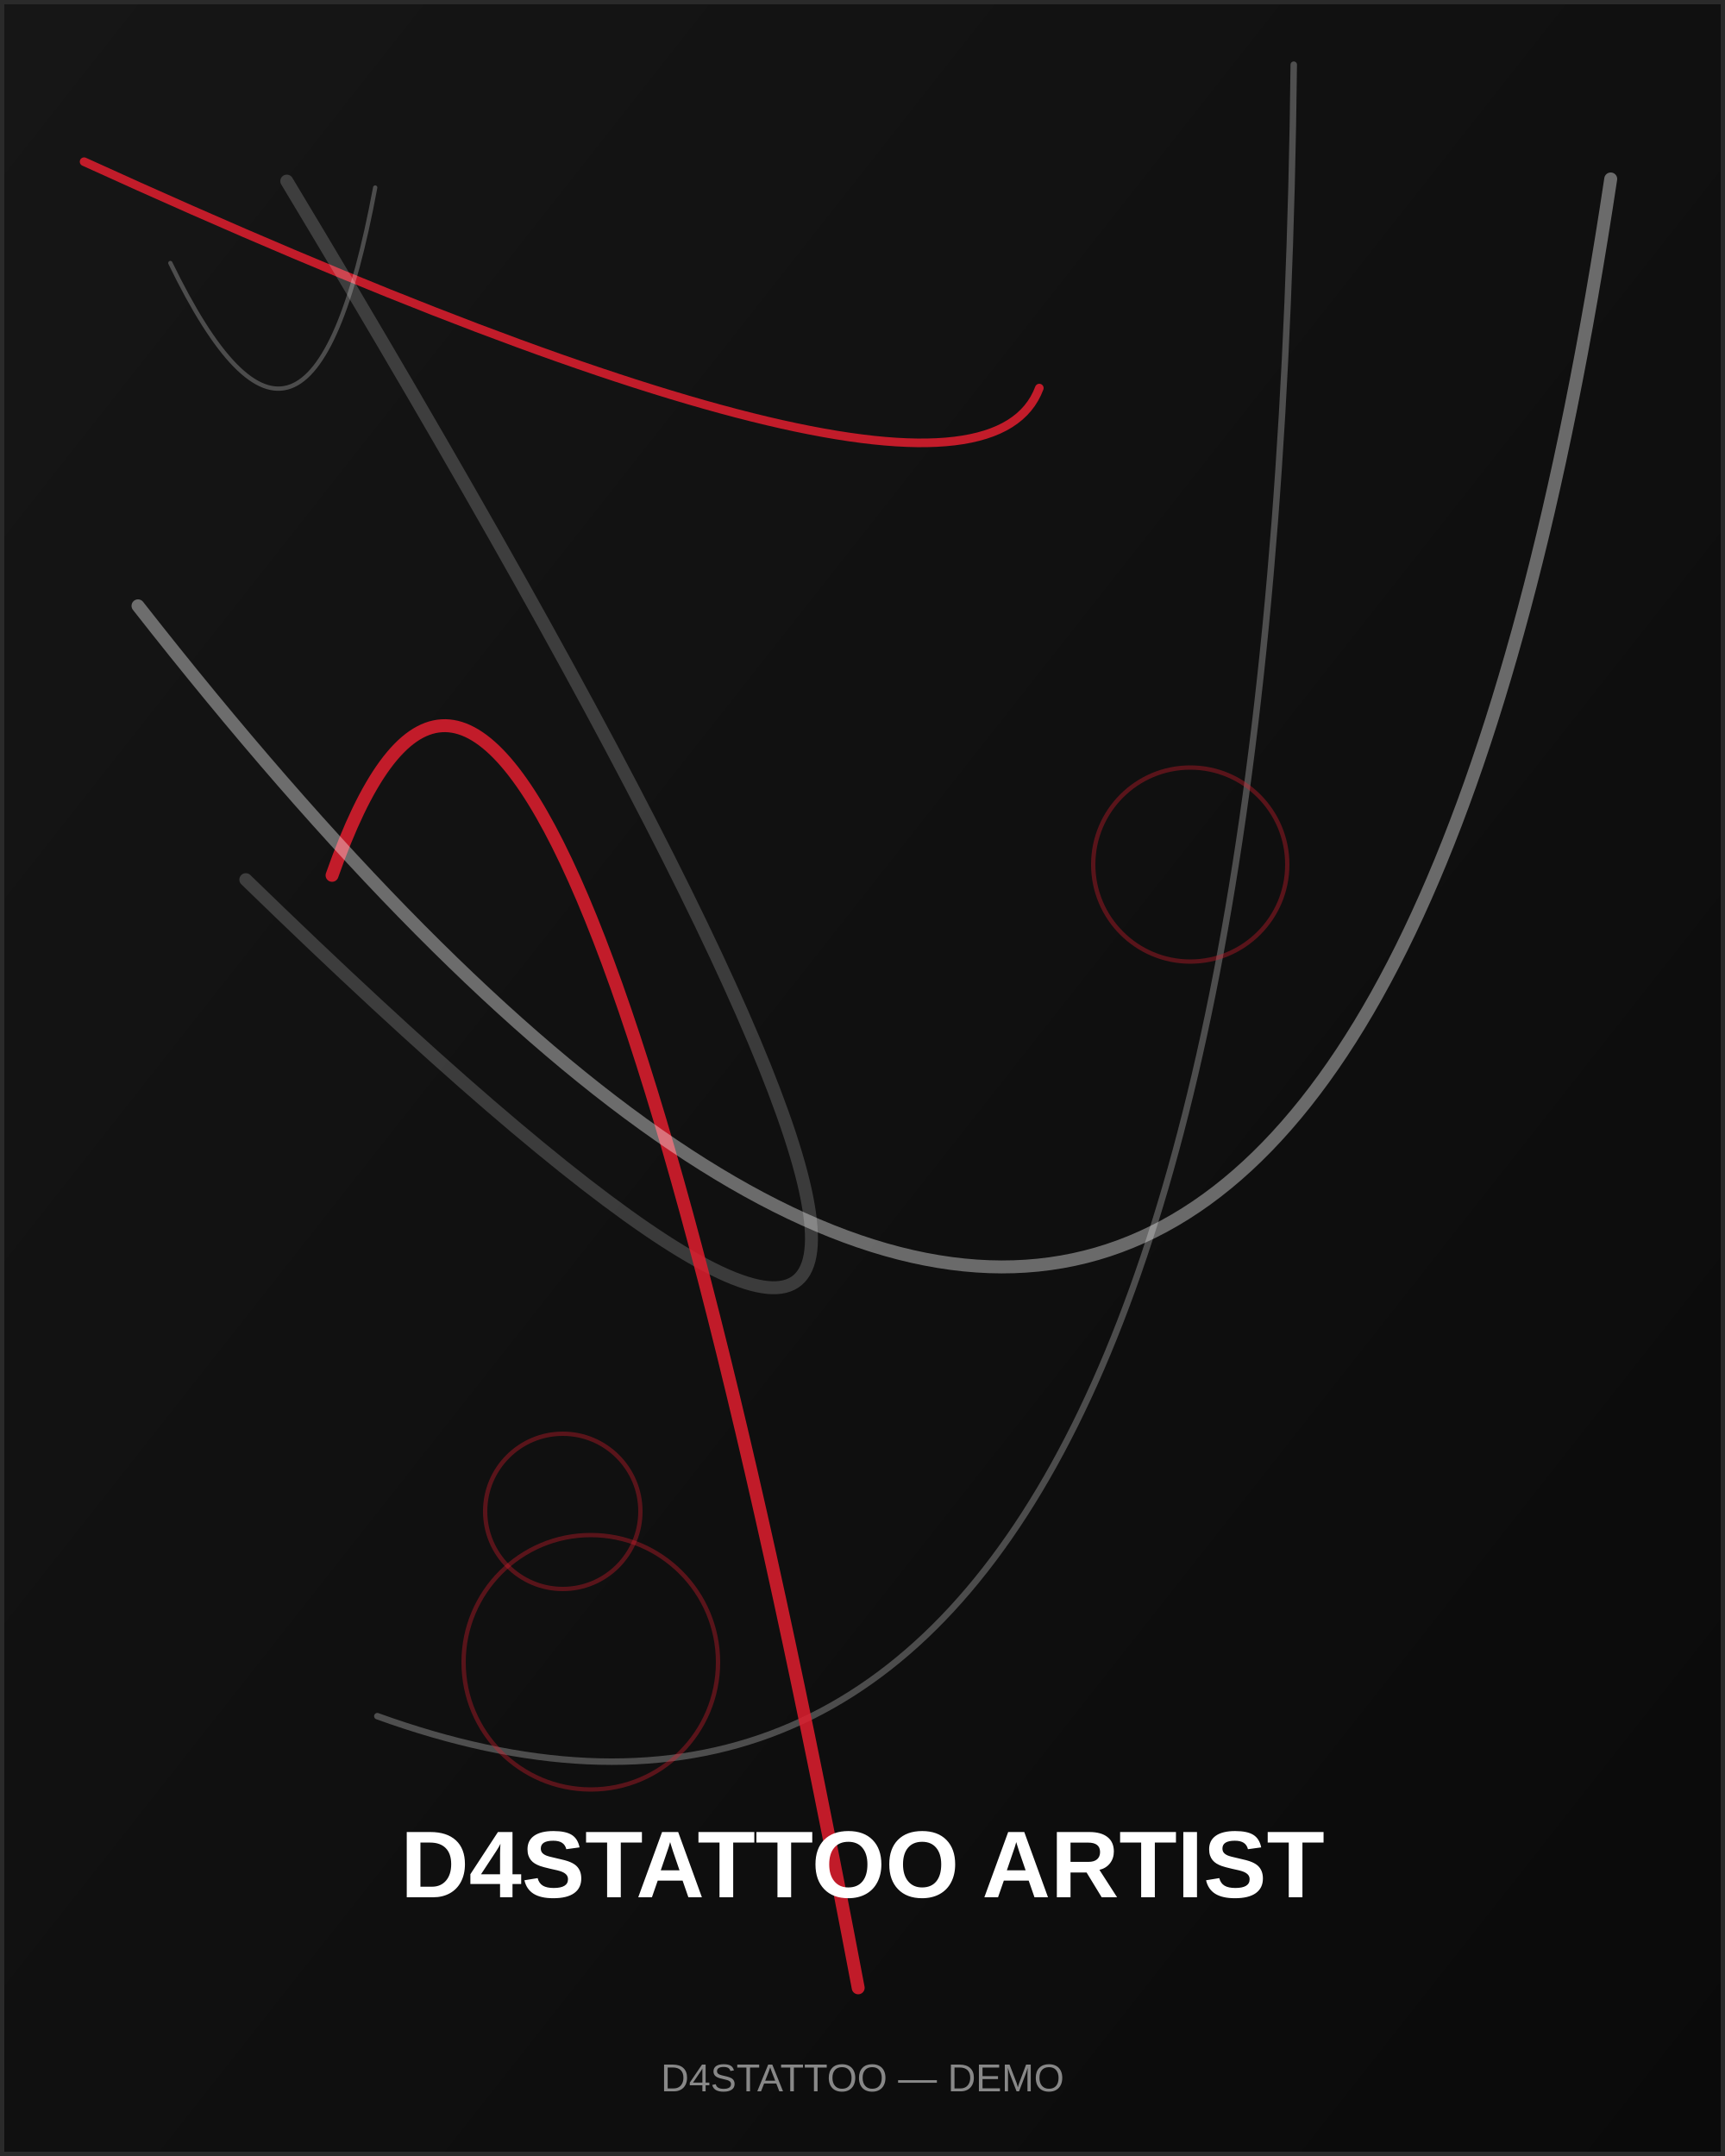
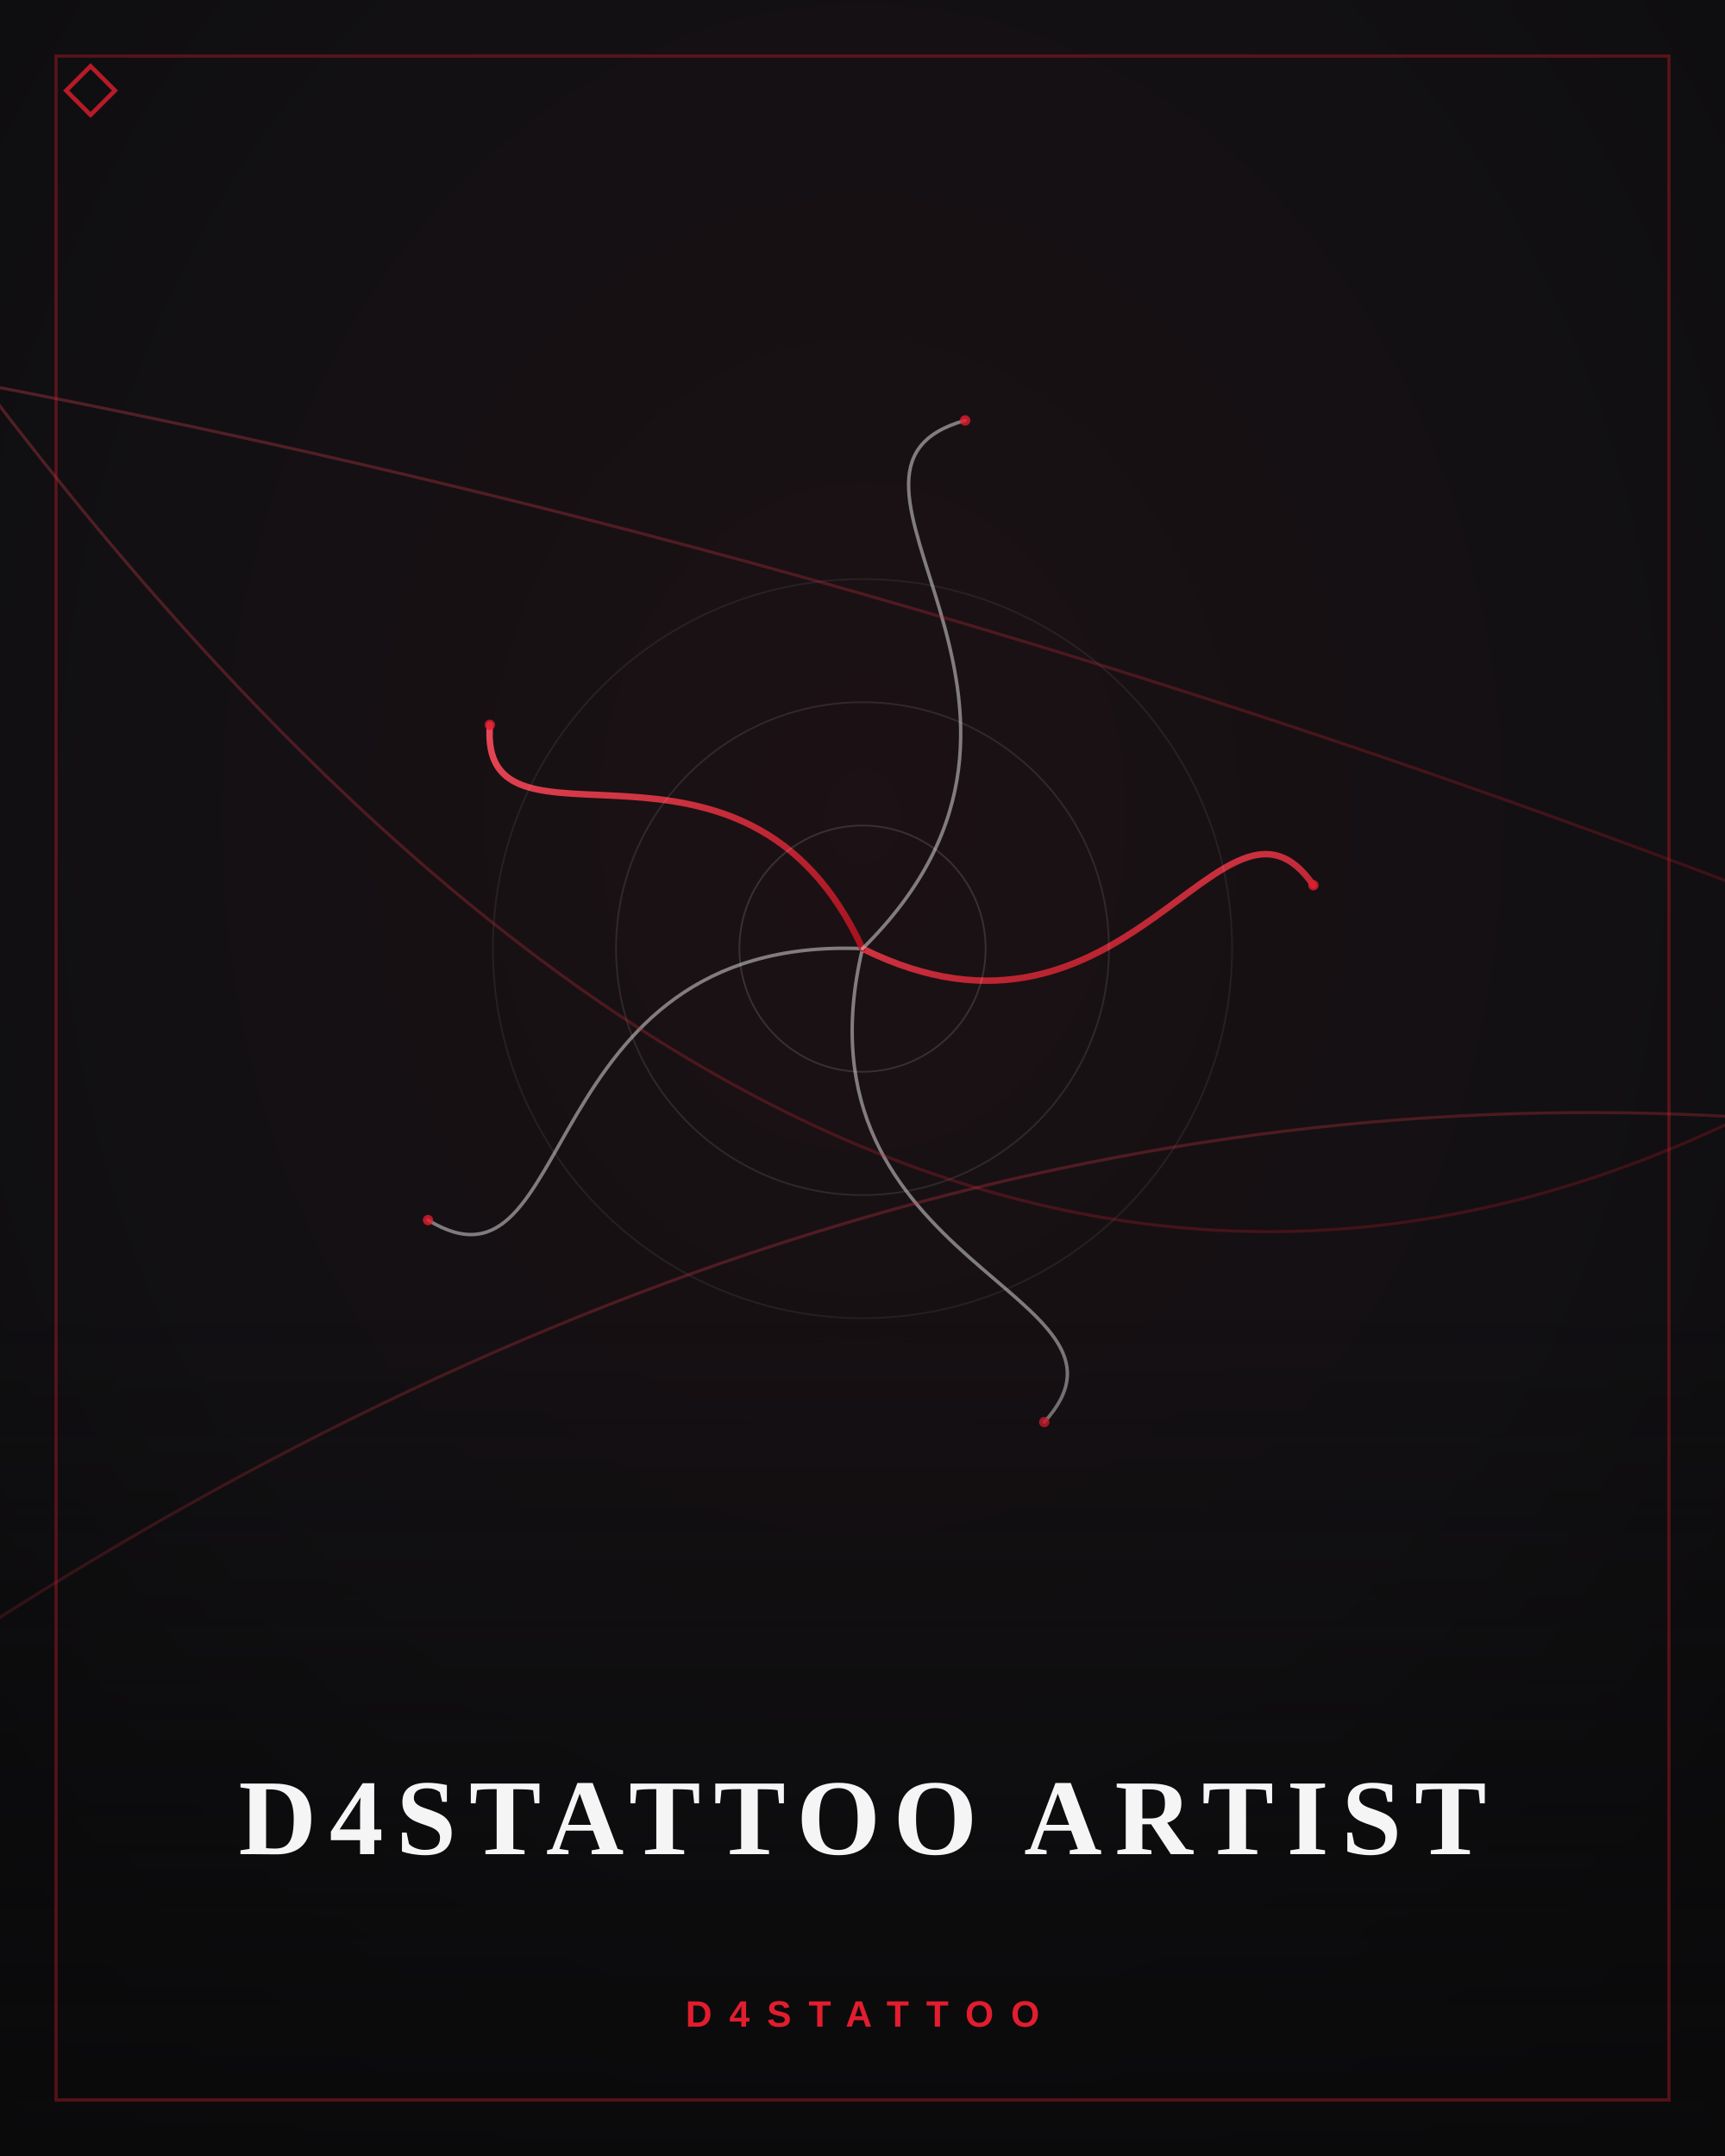
- <svg xmlns="http://www.w3.org/2000/svg" width="800" height="1000" viewBox="0 0 800 1000">
+ <svg xmlns="http://www.w3.org/2000/svg" width="800" height="1000" viewBox="0 0 800 1000" role="img" aria-label="D4STATTOO ARTIST">
  <defs>
-     <linearGradient id="g" x1="0" y1="0" x2="1" y2="1">
-       <stop offset="0" stop-color="#161616" />
-       <stop offset="1" stop-color="#0a0a0a" />
+     <radialGradient id="bg" cx="50%" cy="38%" r="80%">
+       <stop offset="0%" stop-color="#1c1114" />
+       <stop offset="55%" stop-color="#121013" />
+       <stop offset="100%" stop-color="#0a0a0b" />
+     </radialGradient>
+     <linearGradient id="rg" x1="0" y1="0" x2="1" y2="1">
+       <stop offset="0%" stop-color="#ff4d5e" />
+       <stop offset="100%" stop-color="#b3121f" />
+     </linearGradient>
+     <linearGradient id="fade" x1="0" y1="0" x2="0" y2="1">
+       <stop offset="60%" stop-color="#0a0a0b" stop-opacity="0" />
+       <stop offset="100%" stop-color="#0a0a0b" stop-opacity="0.92" />
    </linearGradient>
  </defs>
-   <rect width="800" height="1000" fill="url(#g)" />
-   <path d="M39 75 Q451 263 482 180" stroke="#e11d2e" stroke-width="4" fill="none" opacity="0.85" stroke-linecap="round" />
-   <path d="M133 84 Q629 909 114 408" stroke="#ffffff" stroke-width="6" fill="none" opacity="0.18" stroke-linecap="round" />
-   <path d="M175 796 Q590 946 600 30" stroke="#ffffff" stroke-width="3" fill="none" opacity="0.26" stroke-linecap="round" />
-   <path d="M154 406 Q249 135 398 922" stroke="#e11d2e" stroke-width="6" fill="none" opacity="0.85" stroke-linecap="round" />
-   <path d="M174 87 Q143 254 79 122" stroke="#ffffff" stroke-width="2" fill="none" opacity="0.24" stroke-linecap="round" />
-   <path d="M64 281 Q612 981 747 83" stroke="#ffffff" stroke-width="6" fill="none" opacity="0.38" stroke-linecap="round" />
-   <circle cx="552" cy="401" r="45" stroke="#e11d2e" stroke-width="2" fill="none" opacity="0.35" />
-   <circle cx="274" cy="771" r="59" stroke="#e11d2e" stroke-width="2" fill="none" opacity="0.35" />
-   <circle cx="261" cy="701" r="36" stroke="#e11d2e" stroke-width="2" fill="none" opacity="0.35" />
-   <rect x="0" y="0" width="800" height="1000" fill="none" stroke="#2a2a2a" stroke-width="4" />
-   <text x="50%" y="880" text-anchor="middle" font-family="Arial, sans-serif" font-size="44" font-weight="bold" fill="#ffffff">D4STATTOO ARTIST</text>
-   <text x="50%" y="1000" dy="-30" text-anchor="middle" font-family="Arial, sans-serif" font-size="18" fill="#888888">D4STATTOO — DEMO</text>
+   <rect width="800" height="1000" fill="url(#bg)" />
+   <path d="M400 440 C 523 501, 567.7 350.6, 609.1 410.6" stroke="url(#rg)" stroke-width="3" fill="none" opacity="0.9" stroke-linecap="round" />
+   <circle cx="609.1" cy="410.6" r="2.4" fill="#e11d2e" opacity="0.8" />
+   <path d="M400 440 C 364.6 588.7, 539 599.6, 484.3 659.6" stroke="#e8e8ea" stroke-width="1.6" fill="none" opacity="0.5" stroke-linecap="round" />
+   <circle cx="484.3" cy="659.6" r="2.4" fill="#e11d2e" opacity="0.8" />
+   <path d="M400 440 C 245.7 433.6, 268.5 608.6, 198.5 565.9" stroke="#e8e8ea" stroke-width="1.6" fill="none" opacity="0.5" stroke-linecap="round" />
+   <circle cx="198.5" cy="565.9" r="2.4" fill="#e11d2e" opacity="0.8" />
+   <path d="M400 440 C 345.4 320.9, 221.9 405.5, 227.2 336.2" stroke="url(#rg)" stroke-width="3" fill="none" opacity="0.9" stroke-linecap="round" />
+   <circle cx="227.2" cy="336.2" r="2.4" fill="#e11d2e" opacity="0.8" />
+   <path d="M400 440 C 515.5 326, 364.7 218.2, 447.6 195" stroke="#e8e8ea" stroke-width="1.6" fill="none" opacity="0.5" stroke-linecap="round" />
+   <circle cx="447.6" cy="195" r="2.4" fill="#e11d2e" opacity="0.8" />
+   <circle cx="400" cy="440" r="57.1" stroke="#ffffff" stroke-width="0.8" fill="none" opacity="0.13" />
+   <circle cx="400" cy="440" r="114.3" stroke="#ffffff" stroke-width="0.8" fill="none" opacity="0.1" />
+   <circle cx="400" cy="440" r="171.4" stroke="#ffffff" stroke-width="0.8" fill="none" opacity="0.07" />
+   <path d="M-20 162 Q 400 727, 820 512" stroke="url(#rg)" stroke-width="1.4" fill="none" opacity="0.28" />
+   <path d="M-20 763 Q 400 489, 820 519" stroke="url(#rg)" stroke-width="1.4" fill="none" opacity="0.28" />
+   <path d="M-20 176 Q 400 255, 820 416" stroke="url(#rg)" stroke-width="1.4" fill="none" opacity="0.28" />
+   <rect width="800" height="1000" fill="url(#fade)" />
+   <rect x="26" y="26" width="748" height="948" fill="none" stroke="#e11d2e" stroke-opacity="0.35" stroke-width="1.5" />
+   <rect x="34" y="34" width="16" height="16" fill="none" stroke="#e11d2e" stroke-width="2" opacity=".8" transform="rotate(45 42 42)" />
+   <text x="50%" y="860" text-anchor="middle" font-family="Georgia, 'Times New Roman', serif" font-size="50" font-weight="700" fill="#f5f5f5" letter-spacing="6">D4STATTOO ARTIST</text>
+   <text x="50%" y="940" text-anchor="middle" font-family="Arial, sans-serif" font-size="17" fill="#e11d2e" letter-spacing="8" font-weight="700">D4STATTOO</text>
</svg>
